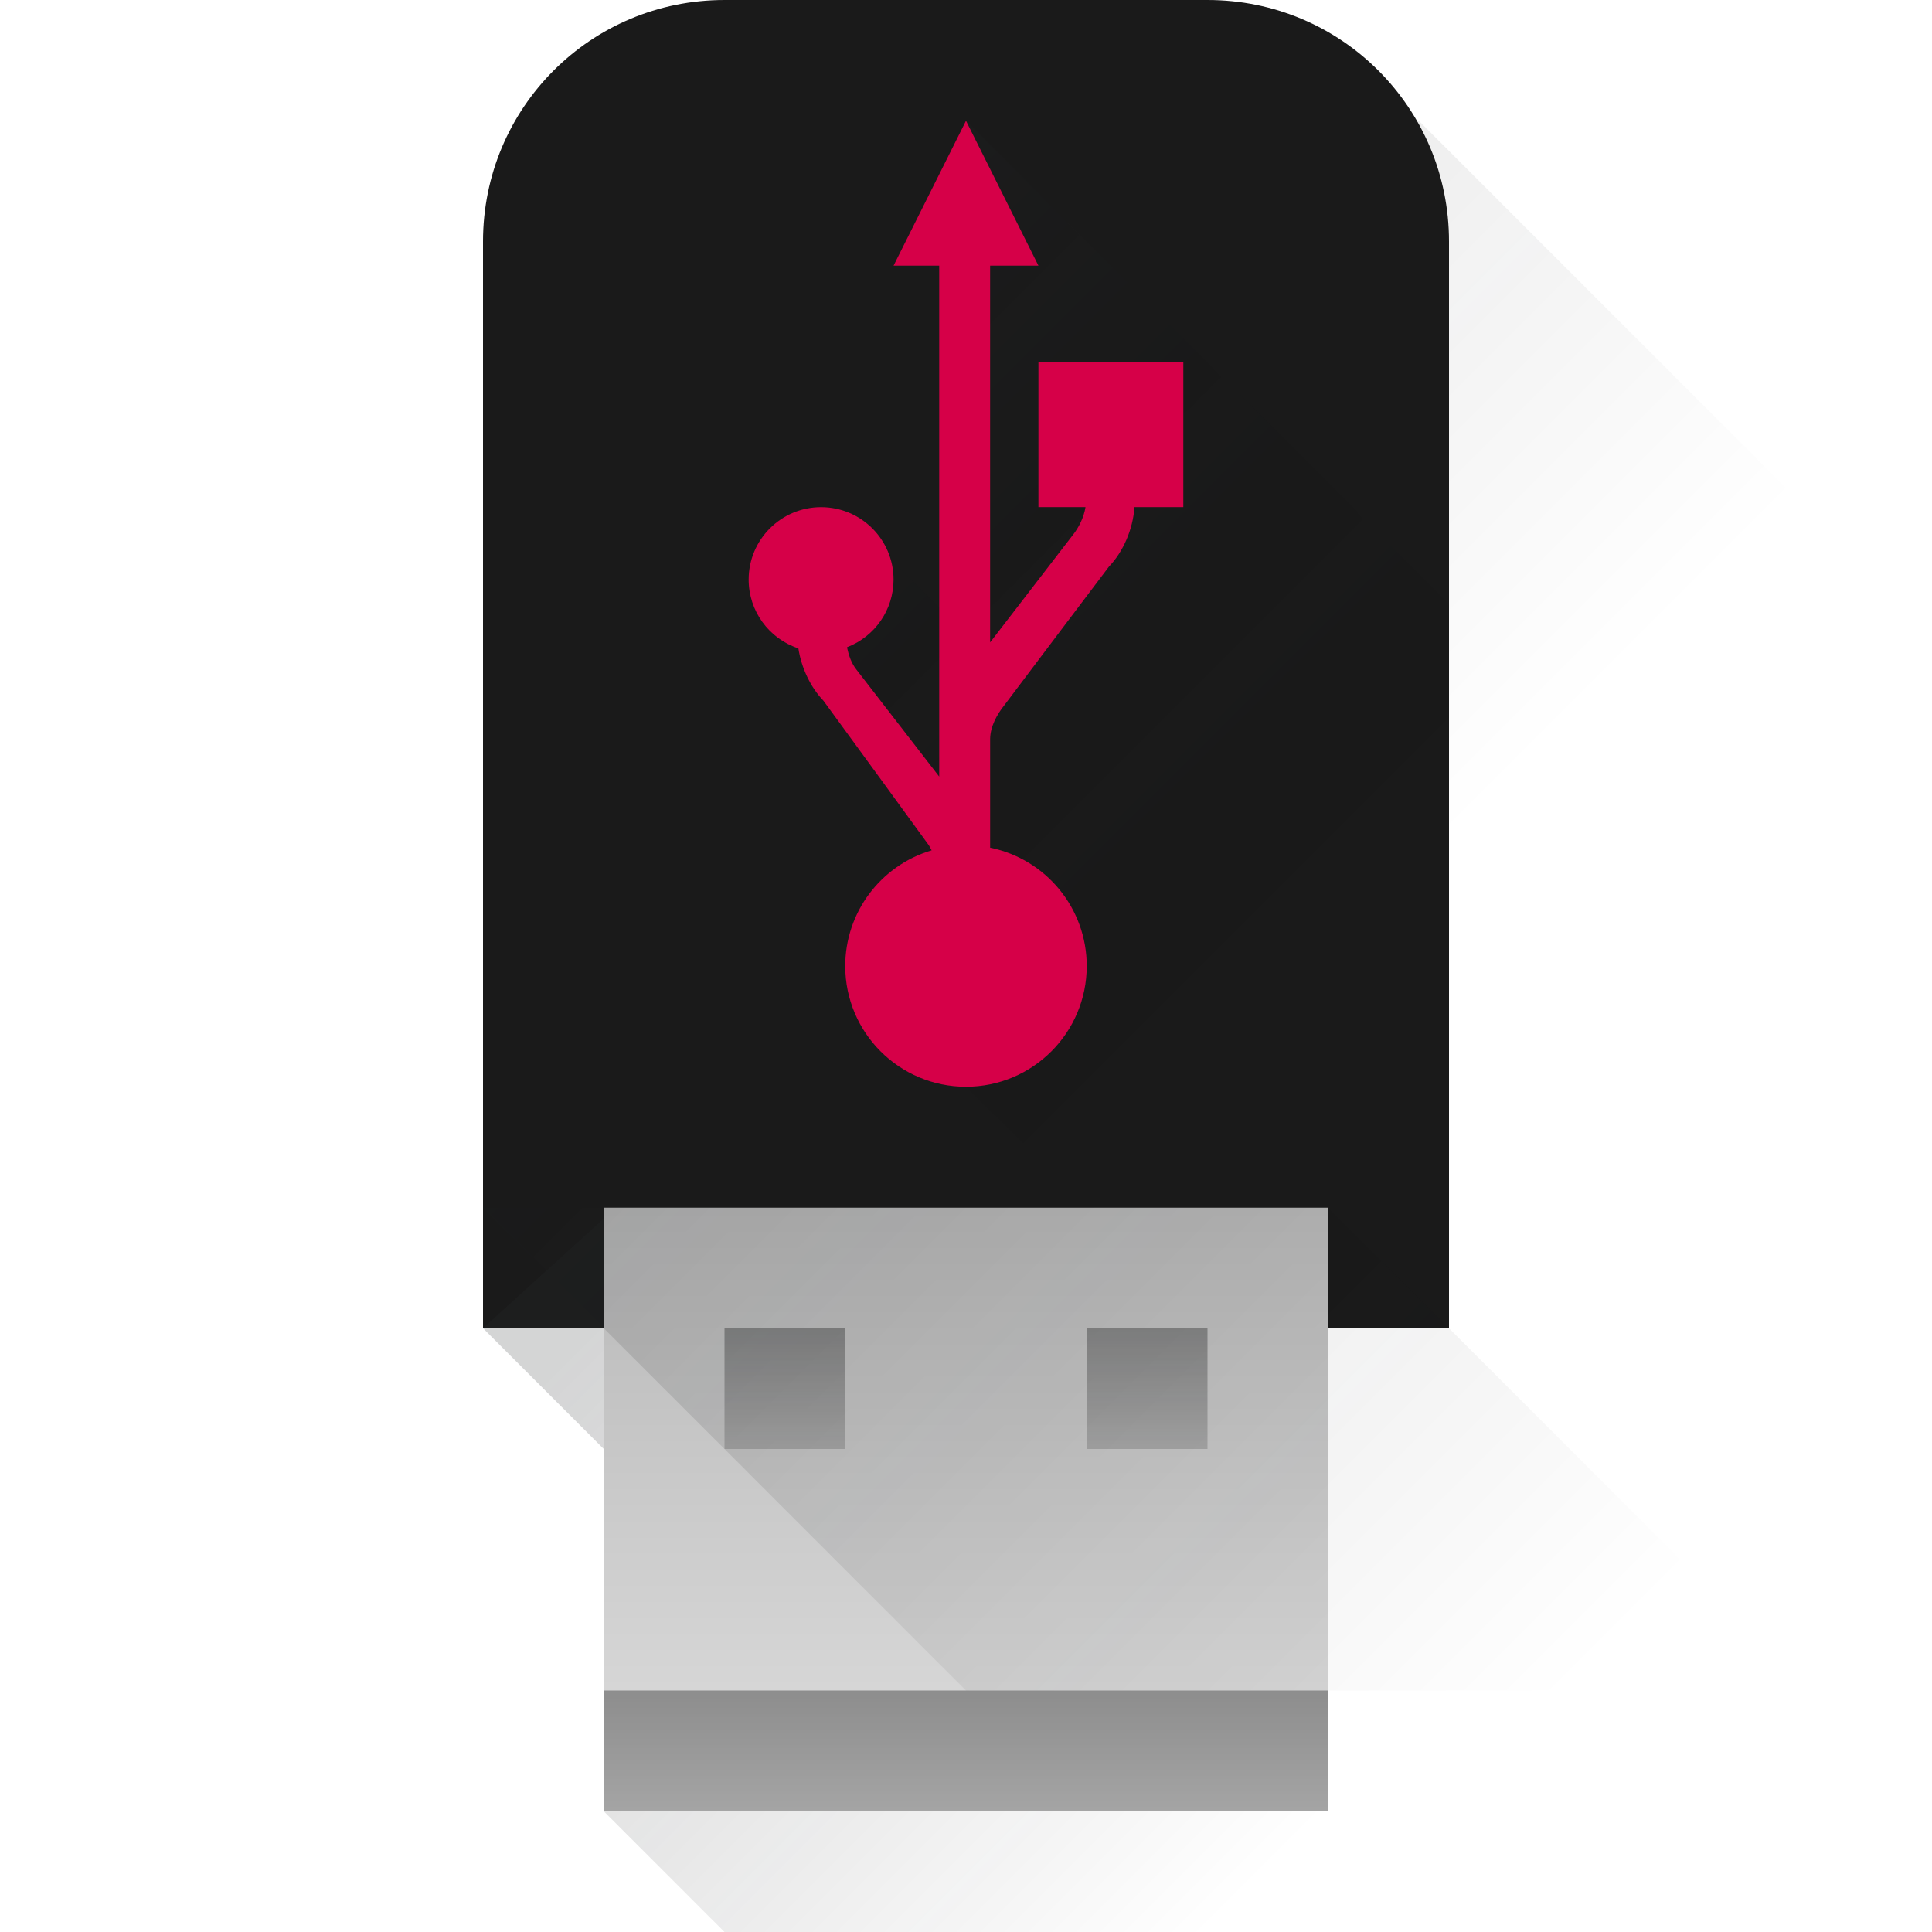
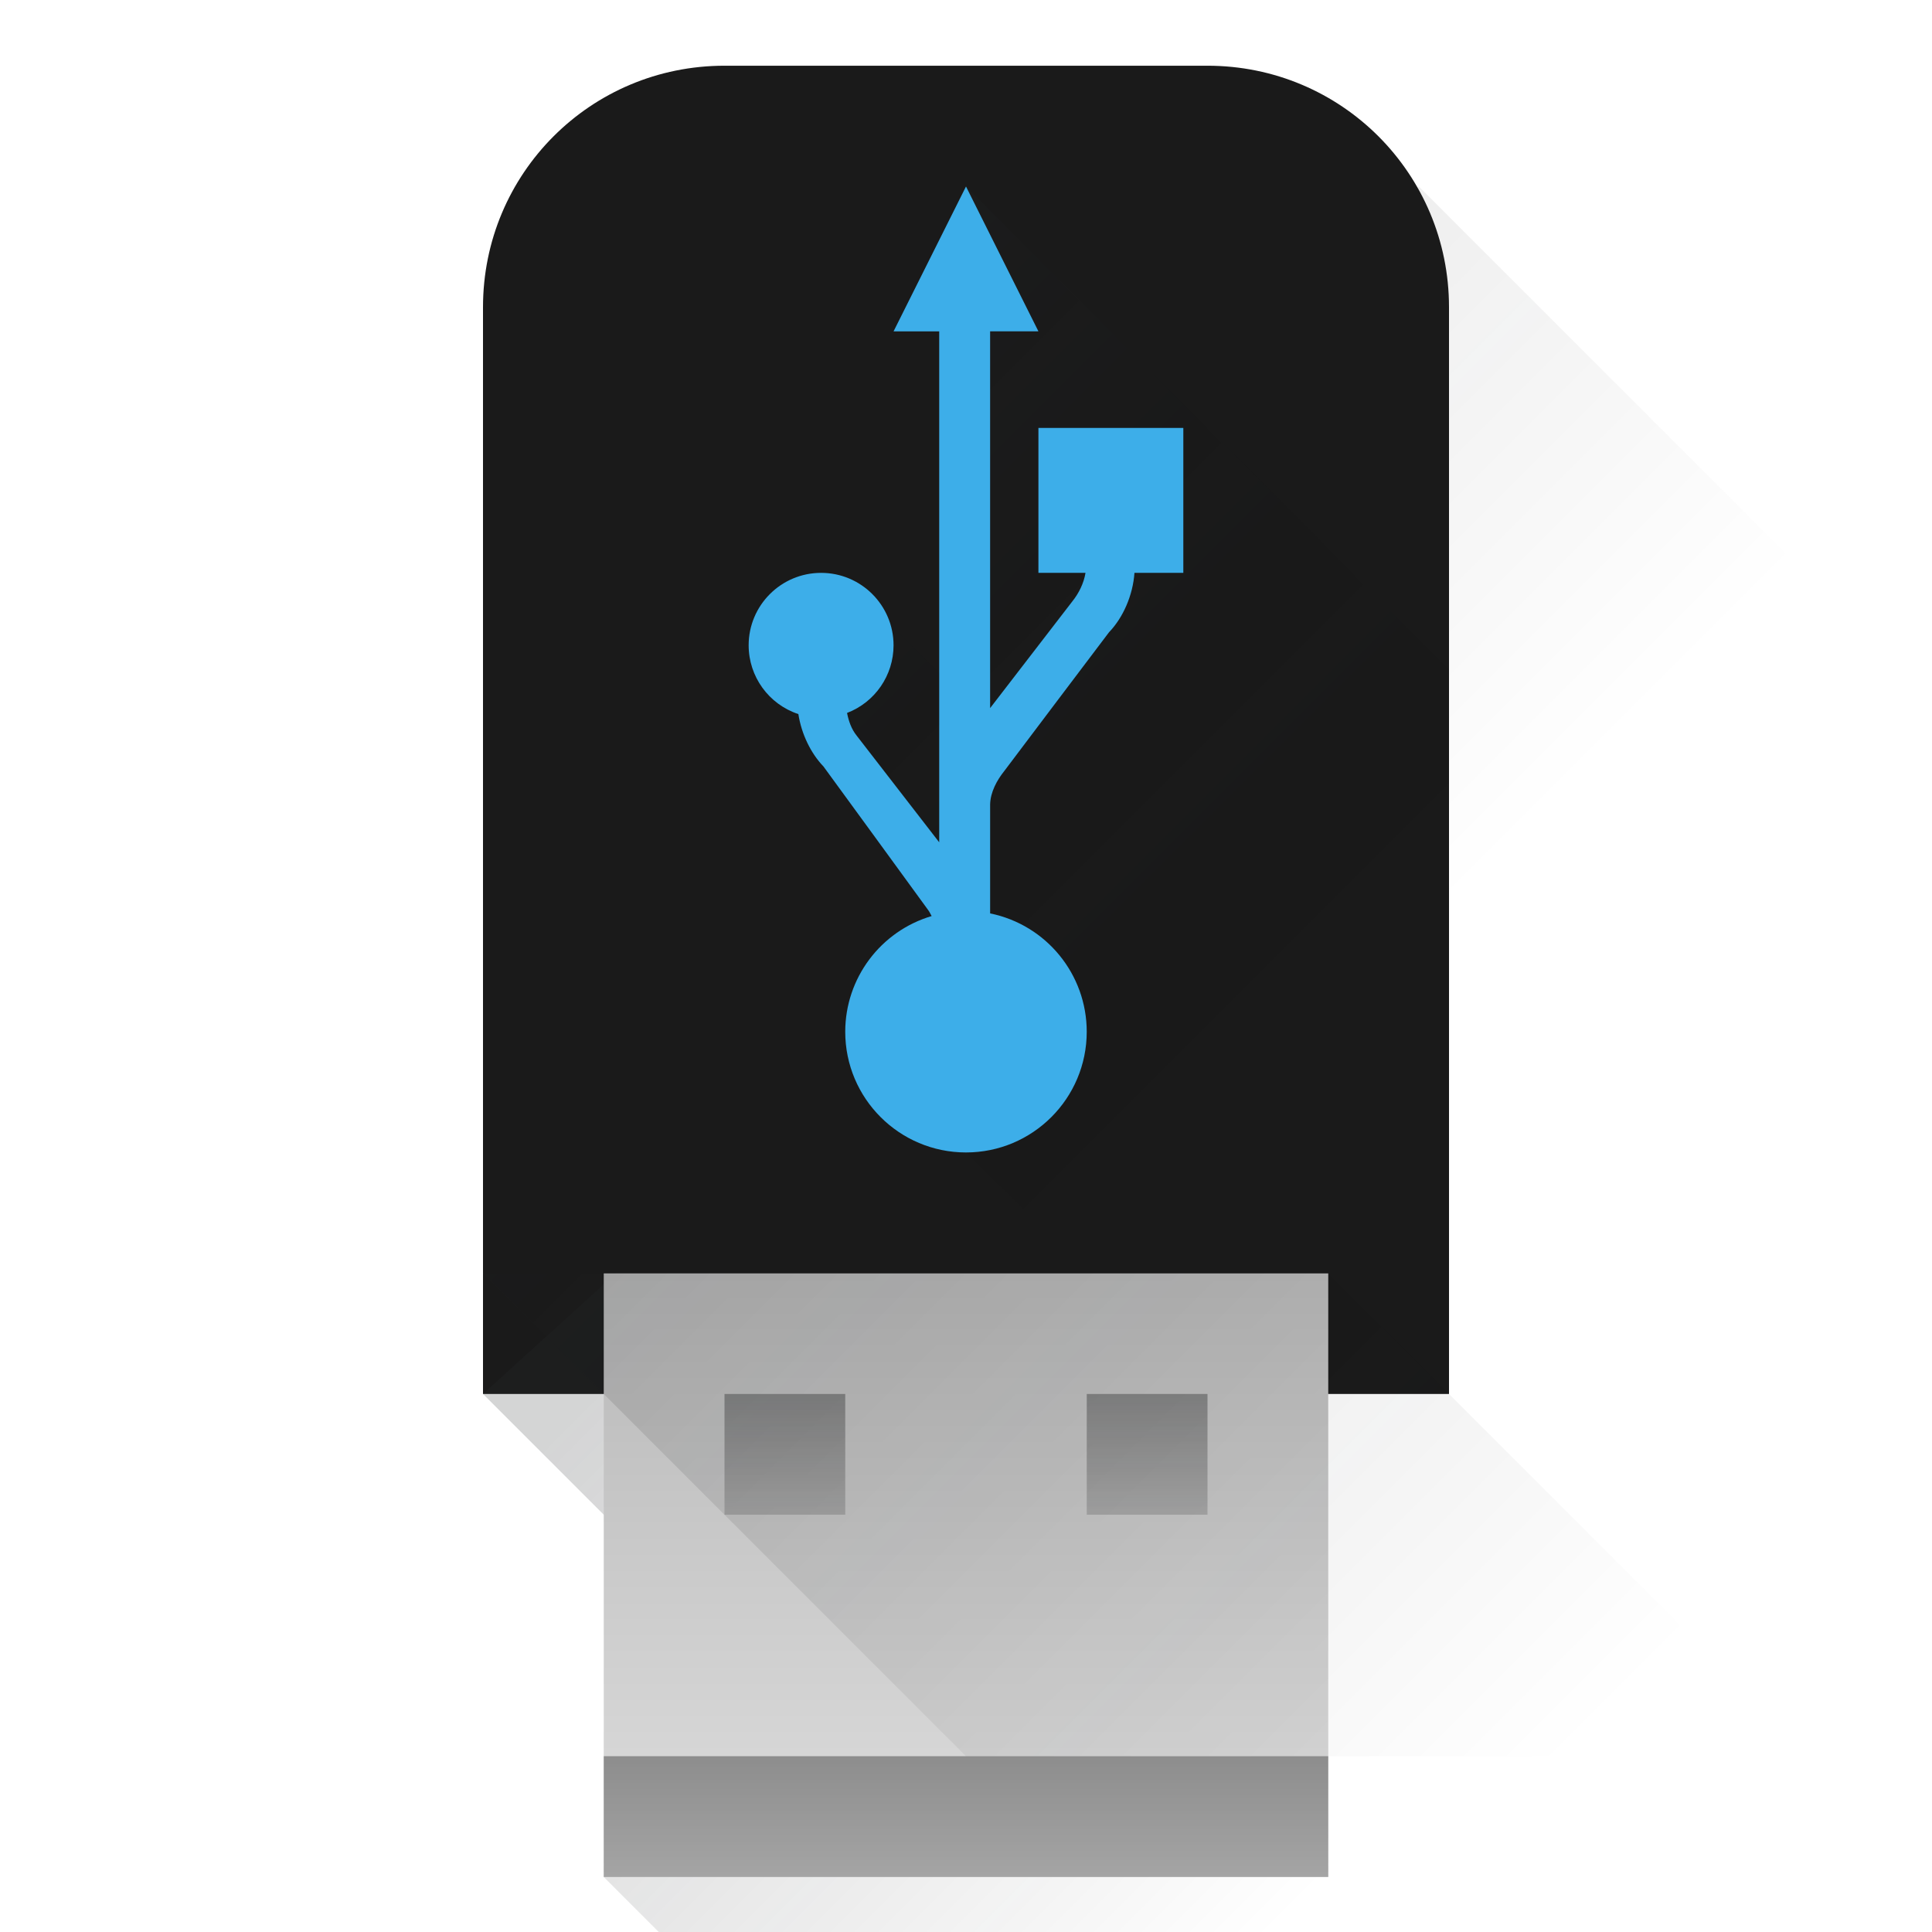
<svg xmlns="http://www.w3.org/2000/svg" xmlns:xlink="http://www.w3.org/1999/xlink" version="1.0" width="128" height="128" id="svg1">
  <defs id="defs2">
    <linearGradient x1="68.716" y1="35.414" x2="83.184" y2="57.514" id="linearGradient5055" gradientUnits="userSpaceOnUse">
      <stop id="stop5057" style="stop-color:#5c5c5c;stop-opacity:1" offset="0" />
      <stop id="stop5059" style="stop-color:#838383;stop-opacity:1" offset="1" />
    </linearGradient>
    <linearGradient gradientUnits="userSpaceOnUse" id="linearGradient4239" y2="57.514" x2="83.184" y1="35.414" x1="68.716">
      <stop offset="0" style="stop-color:#d6d6d6;stop-opacity:1" id="stop4241" />
      <stop offset="1" style="stop-color:#b8b8b8;stop-opacity:1" id="stop4243" />
    </linearGradient>
-     <linearGradient xlink:href="#linearGradient4239" id="linearGradient4237" x1="56" y1="128" x2="56" y2="96" gradientUnits="userSpaceOnUse" gradientTransform="translate(0,-16)" />
+     <linearGradient xlink:href="#linearGradient4239" id="linearGradient4237" x1="56" y1="128" x2="56" y2="96" gradientUnits="userSpaceOnUse" gradientTransform="translate(0,-11.64646)" />
    <linearGradient id="linearGradient4230" gradientTransform="scale(0.7008653,1.426808)" x1="35.249" y1="7.599" x2="42.804" y2="7.599" gradientUnits="userSpaceOnUse">
      <stop style="stop-color:#292c2f;stop-opacity:1" offset="0" id="stop4232" />
      <stop style="stop-color:#000000;stop-opacity:0;" offset="1" id="stop4234" />
    </linearGradient>
-     <linearGradient xlink:href="#linearGradient4230" id="linearGradient4985" x1="48" y1="16" x2="96" y2="64" gradientUnits="userSpaceOnUse" gradientTransform="translate(0,-8)" />
-     <linearGradient xlink:href="#linearGradient4230" id="linearGradient4993" x1="56" y1="72" x2="56" y2="120" gradientUnits="userSpaceOnUse" gradientTransform="translate(0,-16)" />
-     <linearGradient xlink:href="#linearGradient4230" id="linearGradient4993-7" x1="56" y1="72" x2="56" y2="120" gradientUnits="userSpaceOnUse" gradientTransform="translate(24,-16)" />
-     <linearGradient xlink:href="#linearGradient4230" id="linearGradient5027" x1="32" y1="56" x2="104" y2="128" gradientUnits="userSpaceOnUse" gradientTransform="translate(0,-16)" />
-     <linearGradient xlink:href="#linearGradient5055" id="linearGradient5053" x1="64" y1="120" x2="64" y2="128" gradientUnits="userSpaceOnUse" gradientTransform="translate(0,-8)" />
-     <linearGradient xlink:href="#linearGradient4230" id="linearGradient5027-2" x1="31.72" y1="-8.28" x2="104" y2="64" gradientUnits="userSpaceOnUse" gradientTransform="translate(0,-16)" />
-     <linearGradient xlink:href="#linearGradient4230" id="linearGradient5027-2-3" x1="31.553" y1="111.553" x2="72" y2="152" gradientUnits="userSpaceOnUse" gradientTransform="translate(0,-16)" />
+     <linearGradient xlink:href="#linearGradient4230" id="linearGradient4985" x1="48" y1="16" x2="96" y2="64" gradientUnits="userSpaceOnUse" gradientTransform="translate(0,-3.646462)" />
+     <linearGradient xlink:href="#linearGradient4230" id="linearGradient4993" x1="56" y1="72" x2="56" y2="120" gradientUnits="userSpaceOnUse" gradientTransform="translate(0,-11.64646)" />
+     <linearGradient xlink:href="#linearGradient4230" id="linearGradient4993-7" x1="56" y1="72" x2="56" y2="120" gradientUnits="userSpaceOnUse" gradientTransform="translate(24,-11.64646)" />
+     <linearGradient xlink:href="#linearGradient4230" id="linearGradient5027" x1="32" y1="56" x2="104" y2="128" gradientUnits="userSpaceOnUse" gradientTransform="translate(0,-11.64646)" />
+     <linearGradient xlink:href="#linearGradient5055" id="linearGradient5053" x1="64" y1="120" x2="64" y2="128" gradientUnits="userSpaceOnUse" gradientTransform="translate(0,-3.646462)" />
+     <linearGradient xlink:href="#linearGradient4230" id="linearGradient5027-2" x1="31.72" y1="-8.28" x2="104" y2="64" gradientUnits="userSpaceOnUse" gradientTransform="translate(0,-11.64646)" />
+     <linearGradient xlink:href="#linearGradient4230" id="linearGradient5027-2-3" x1="31.553" y1="111.553" x2="72" y2="152" gradientUnits="userSpaceOnUse" gradientTransform="translate(0,-11.64646)" />
  </defs>
-   <path style="opacity:0.2;fill:url(#linearGradient5027-2);fill-opacity:1;fill-rule:evenodd;stroke:none;stroke-width:1px;stroke-linecap:butt;stroke-linejoin:miter;stroke-opacity:1" d="m 94,8 26,26 0,78 L 84,104 60,80 76,72 52,48 Z" id="path5019-9" />
-   <rect style="color:#000000;fill:#1a1a1a;fill-opacity:1;fill-rule:nonzero;stroke:none;stroke-width:0;marker:none;visibility:visible;display:inline;overflow:visible;enable-background:accumulate" id="rect5085" width="64" height="16" x="32" y="72" />
-   <path style="opacity:0.2;fill:url(#linearGradient5027-2-3);fill-opacity:1;fill-rule:evenodd;stroke:none;stroke-width:1px;stroke-linecap:butt;stroke-linejoin:miter;stroke-opacity:1" d="M 54,68 72,102 88,120 64,144 40,120 48,104 32,88 Z" id="path5019-9-6" />
-   <rect style="color:#000000;clip-rule:nonzero;display:inline;overflow:visible;visibility:visible;opacity:1;isolation:auto;mix-blend-mode:normal;color-interpolation:sRGB;color-interpolation-filters:linearRGB;solid-color:#000000;solid-opacity:1;fill:url(#linearGradient4237);fill-opacity:1;fill-rule:nonzero;stroke:none;stroke-width:0;stroke-linecap:butt;stroke-linejoin:miter;stroke-miterlimit:4;stroke-dasharray:none;stroke-dashoffset:0;stroke-opacity:1;marker:none;color-rendering:auto;image-rendering:auto;shape-rendering:auto;text-rendering:auto;enable-background:accumulate" id="rect4229" width="48" height="40" x="40" y="80" />
-   <path style="opacity:0.2;fill:url(#linearGradient5027);fill-opacity:1;fill-rule:evenodd;stroke:none;stroke-width:1px;stroke-linecap:butt;stroke-linejoin:miter;stroke-opacity:1" d="m 88,80 26,26 6,6 -56,0 -32,-32 z" id="path5019" />
-   <rect style="color:#000000;clip-rule:nonzero;display:inline;overflow:visible;visibility:visible;opacity:1;isolation:auto;mix-blend-mode:normal;color-interpolation:sRGB;color-interpolation-filters:linearRGB;solid-color:#000000;solid-opacity:1;fill:url(#linearGradient4993);fill-opacity:1;fill-rule:nonzero;stroke:none;stroke-width:0;stroke-linecap:butt;stroke-linejoin:miter;stroke-miterlimit:4;stroke-dasharray:none;stroke-dashoffset:0;stroke-opacity:1;marker:none;color-rendering:auto;image-rendering:auto;shape-rendering:auto;text-rendering:auto;enable-background:accumulate" id="rect4245" width="8" height="8" x="48" y="88" />
-   <path style="color:#000000;clip-rule:nonzero;display:inline;overflow:visible;visibility:visible;opacity:1;isolation:auto;mix-blend-mode:normal;color-interpolation:sRGB;color-interpolation-filters:linearRGB;solid-color:#000000;solid-opacity:1;fill:#1a1a1a;fill-opacity:1;fill-rule:nonzero;stroke:none;stroke-width:0;stroke-linecap:butt;stroke-linejoin:miter;stroke-miterlimit:4;stroke-dasharray:none;stroke-dashoffset:0;stroke-opacity:1;marker:none;color-rendering:auto;image-rendering:auto;shape-rendering:auto;text-rendering:auto;enable-background:accumulate" d="M 48,0 C 39.136,0 32,7.136 32,16 l 0,24 0,32 0,8 16,0 32,0 16,0 0,-8 0,-32 0,-24 C 96,7.136 88.864,0 80,0 Z" id="rect4249" />
-   <path style="opacity:0.2;fill:url(#linearGradient4985);fill-opacity:1;fill-rule:evenodd;stroke:none;stroke-width:1px;stroke-linecap:butt;stroke-linejoin:miter;stroke-opacity:1" d="m 64,8 32,32 0,64 -32,-32 -0.81,-18 -12,-12 L 58,36 64,42 64,8" id="path4977" />
-   <path style="font-style:normal;font-variant:normal;font-weight:bold;font-stretch:normal;font-size:12.5px;line-height:125%;font-family:Clear Sans;-inkscape-font-specification:Clear Sans Bold;letter-spacing:0px;word-spacing:0px;opacity:1;fill:#d60048;fill-opacity:1;stroke:none;stroke-width:1px;stroke-linecap:butt;stroke-linejoin:miter;stroke-opacity:1" d="m 64,8 -4.8,9.6 3.025,0 0,33.85 -5.475,-7.075 c -0.338,-0.421 -0.522,-0.947 -0.631,-1.494 1.856,-0.712 3.081,-2.494 3.081,-4.481 0,-2.651 -2.149,-4.8 -4.8,-4.8 -2.651,1e-5 -4.8,2.149 -4.8,4.8 5.58e-4,2.07 1.328,3.907 3.294,4.556 0.203,1.313 0.821,2.596 1.662,3.469 0.026,0.022 6.931,9.506 6.931,9.506 0.096,0.119 0.155,0.274 0.237,0.406 -3.393,1.007 -5.722,4.123 -5.725,7.662 0,4.418 3.582,8 8,8 4.418,0 8,-3.582 8,-8 -4.12e-4,-3.801 -2.676,-7.077 -6.4,-7.838 l 0,-7.225 c 0.019,-0.808 0.449,-1.6 0.931,-2.2 0,0 6.918,-9.177 6.944,-9.2 0.941,-0.976 1.586,-2.467 1.687,-3.938 l 3.237,0 0,-9.6 -9.6,0 0,9.6 3.119,0 c -0.11,0.694 -0.451,1.367 -0.869,1.887 l -5.45,7.075 0,-24.962 3.2,0 -4.8,-9.6 z" id="path1334-7" />
-   <rect style="color:#000000;clip-rule:nonzero;display:inline;overflow:visible;visibility:visible;opacity:1;isolation:auto;mix-blend-mode:normal;color-interpolation:sRGB;color-interpolation-filters:linearRGB;solid-color:#000000;solid-opacity:1;fill:url(#linearGradient4993-7);fill-opacity:1;fill-rule:nonzero;stroke:none;stroke-width:0;stroke-linecap:butt;stroke-linejoin:miter;stroke-miterlimit:4;stroke-dasharray:none;stroke-dashoffset:0;stroke-opacity:1;marker:none;color-rendering:auto;image-rendering:auto;shape-rendering:auto;text-rendering:auto;enable-background:accumulate" id="rect4245-5" width="8" height="8" x="72" y="88" />
-   <path style="fill:url(#linearGradient5053);fill-opacity:1;fill-rule:evenodd;stroke:none;stroke-width:1px;stroke-linecap:butt;stroke-linejoin:miter;stroke-opacity:1;opacity:0.6" d="m 40,112 48,0 0,8 -48,0 0,-8" id="path5045" />
+   <path style="opacity:0.2;fill:url(#linearGradient5027-2);fill-opacity:1;fill-rule:evenodd;stroke:none" d="m 94,12.354 26,26 0,78 -36,-8 -24,-24 16,-8 -24,-24 z" id="path5019-9" />
+   <rect style="color:#000000;fill:#1a1a1a;fill-opacity:1;fill-rule:nonzero;stroke:none;stroke-width:0;marker:none;visibility:visible;display:inline;overflow:visible;enable-background:accumulate" id="rect5085" width="64" height="16" x="32" y="76.354" />
+   <path style="opacity:0.2;fill:url(#linearGradient5027-2-3);fill-opacity:1;fill-rule:evenodd;stroke:none" d="m 54,72.354 18,34 16,18 -24,24 -24,-24 8,-16 -16,-16 z" id="path5019-9-6" />
+   <rect style="color:#000000;fill:url(#linearGradient4237);fill-opacity:1;fill-rule:nonzero;stroke:none;stroke-width:0;marker:none;visibility:visible;display:inline;overflow:visible;enable-background:accumulate" id="rect4229" width="48" height="40" x="40" y="84.354" />
+   <path style="opacity:0.2;fill:url(#linearGradient5027);fill-opacity:1;fill-rule:evenodd;stroke:none" d="m 88,84.354 26,26 6,6 -56,0 -32,-32 z" id="path5019" />
+   <rect style="color:#000000;fill:url(#linearGradient4993);fill-opacity:1;fill-rule:nonzero;stroke:none;stroke-width:0;marker:none;visibility:visible;display:inline;overflow:visible;enable-background:accumulate" id="rect4245" width="8" height="8" x="48" y="92.354" />
+   <path style="color:#000000;fill:#1a1a1a;fill-opacity:1;fill-rule:nonzero;stroke:none;stroke-width:0;marker:none;visibility:visible;display:inline;overflow:visible;enable-background:accumulate" d="m 48,4.354 c -8.864,0 -16,7.136 -16,16 l 0,24 0,32 0,8 16,0 32,0 16,0 0,-8 0,-32 0,-24 C 96,11.49 88.864,4.354 80,4.354 z" id="rect4249" />
+   <path style="opacity:0.2;fill:url(#linearGradient4985);fill-opacity:1;fill-rule:evenodd;stroke:none" d="m 64,12.354 32,32 0,64 -32,-32 -0.81,-18 -12,-12 6.81,-6 6,6 0,-34" id="path4977" />
+   <path style="font-size:12.5px;font-style:normal;font-variant:normal;font-weight:bold;font-stretch:normal;line-height:125%;letter-spacing:0px;word-spacing:0px;fill:#3daee9;fill-opacity:1;stroke:none;font-family:Clear Sans;-inkscape-font-specification:Clear Sans Bold" d="m 64,12.354 -4.8,9.6 3.025,0 0,33.85 -5.475,-7.075 c -0.338,-0.421 -0.522,-0.947 -0.631,-1.494 1.856,-0.712 3.081,-2.494 3.081,-4.481 0,-2.651 -2.149,-4.8 -4.8,-4.8 -2.651,1e-5 -4.8,2.149 -4.8,4.8 5.58e-4,2.07 1.328,3.907 3.294,4.556 0.203,1.313 0.821,2.596 1.662,3.469 0.026,0.022 6.931,9.506 6.931,9.506 0.096,0.119 0.155,0.274 0.237,0.406 -3.393,1.007 -5.722,4.123 -5.725,7.662 0,4.418 3.582,8 8,8 4.418,0 8,-3.582 8,-8 -4.12e-4,-3.801 -2.676,-7.077 -6.4,-7.838 l 0,-7.225 c 0.019,-0.808 0.449,-1.6 0.931,-2.2 0,0 6.918,-9.177 6.944,-9.2 0.941,-0.976 1.586,-2.467 1.687,-3.938 l 3.237,0 0,-9.6 -9.6,0 0,9.6 3.119,0 c -0.11,0.694 -0.451,1.367 -0.869,1.887 l -5.45,7.075 0,-24.962 3.2,0 -4.8,-9.6 z" id="path1334-7" />
+   <rect style="color:#000000;fill:url(#linearGradient4993-7);fill-opacity:1;fill-rule:nonzero;stroke:none;stroke-width:0;marker:none;visibility:visible;display:inline;overflow:visible;enable-background:accumulate" id="rect4245-5" width="8" height="8" x="72" y="92.354" />
+   <path style="opacity:0.6;fill:url(#linearGradient5053);fill-opacity:1;fill-rule:evenodd;stroke:none" d="m 40,116.354 48,0 0,8 -48,0 0,-8" id="path5045" />
</svg>
